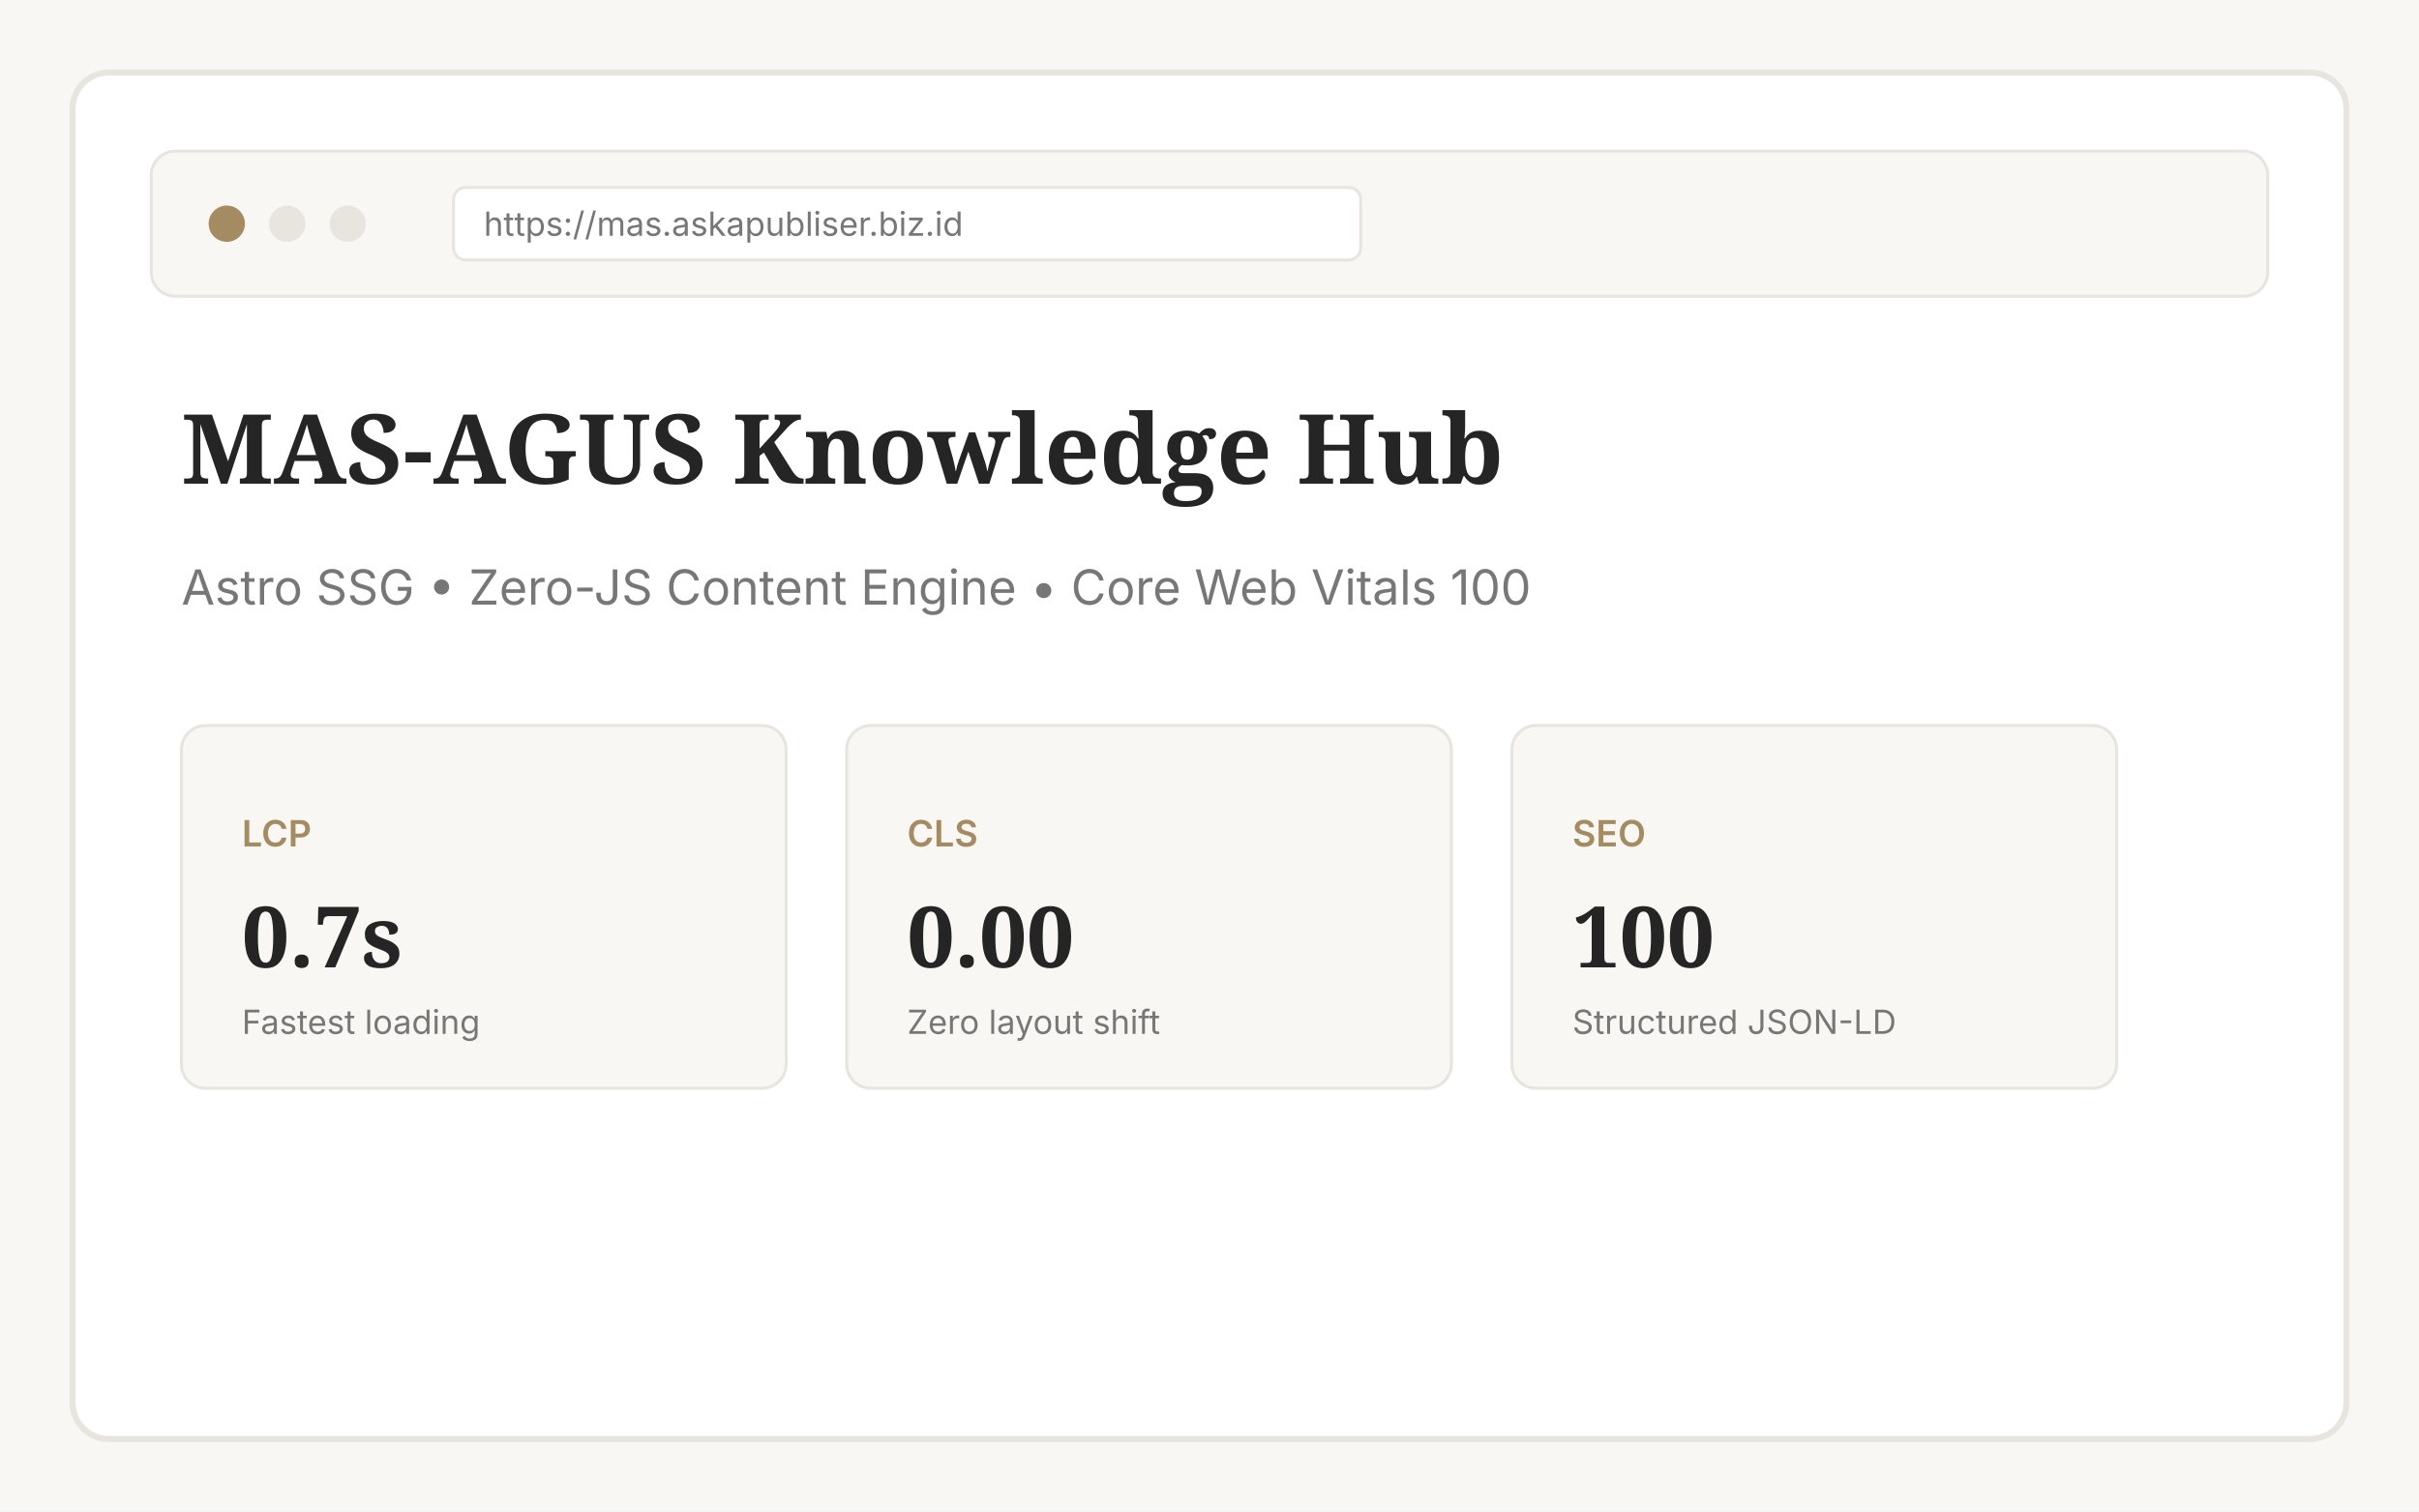
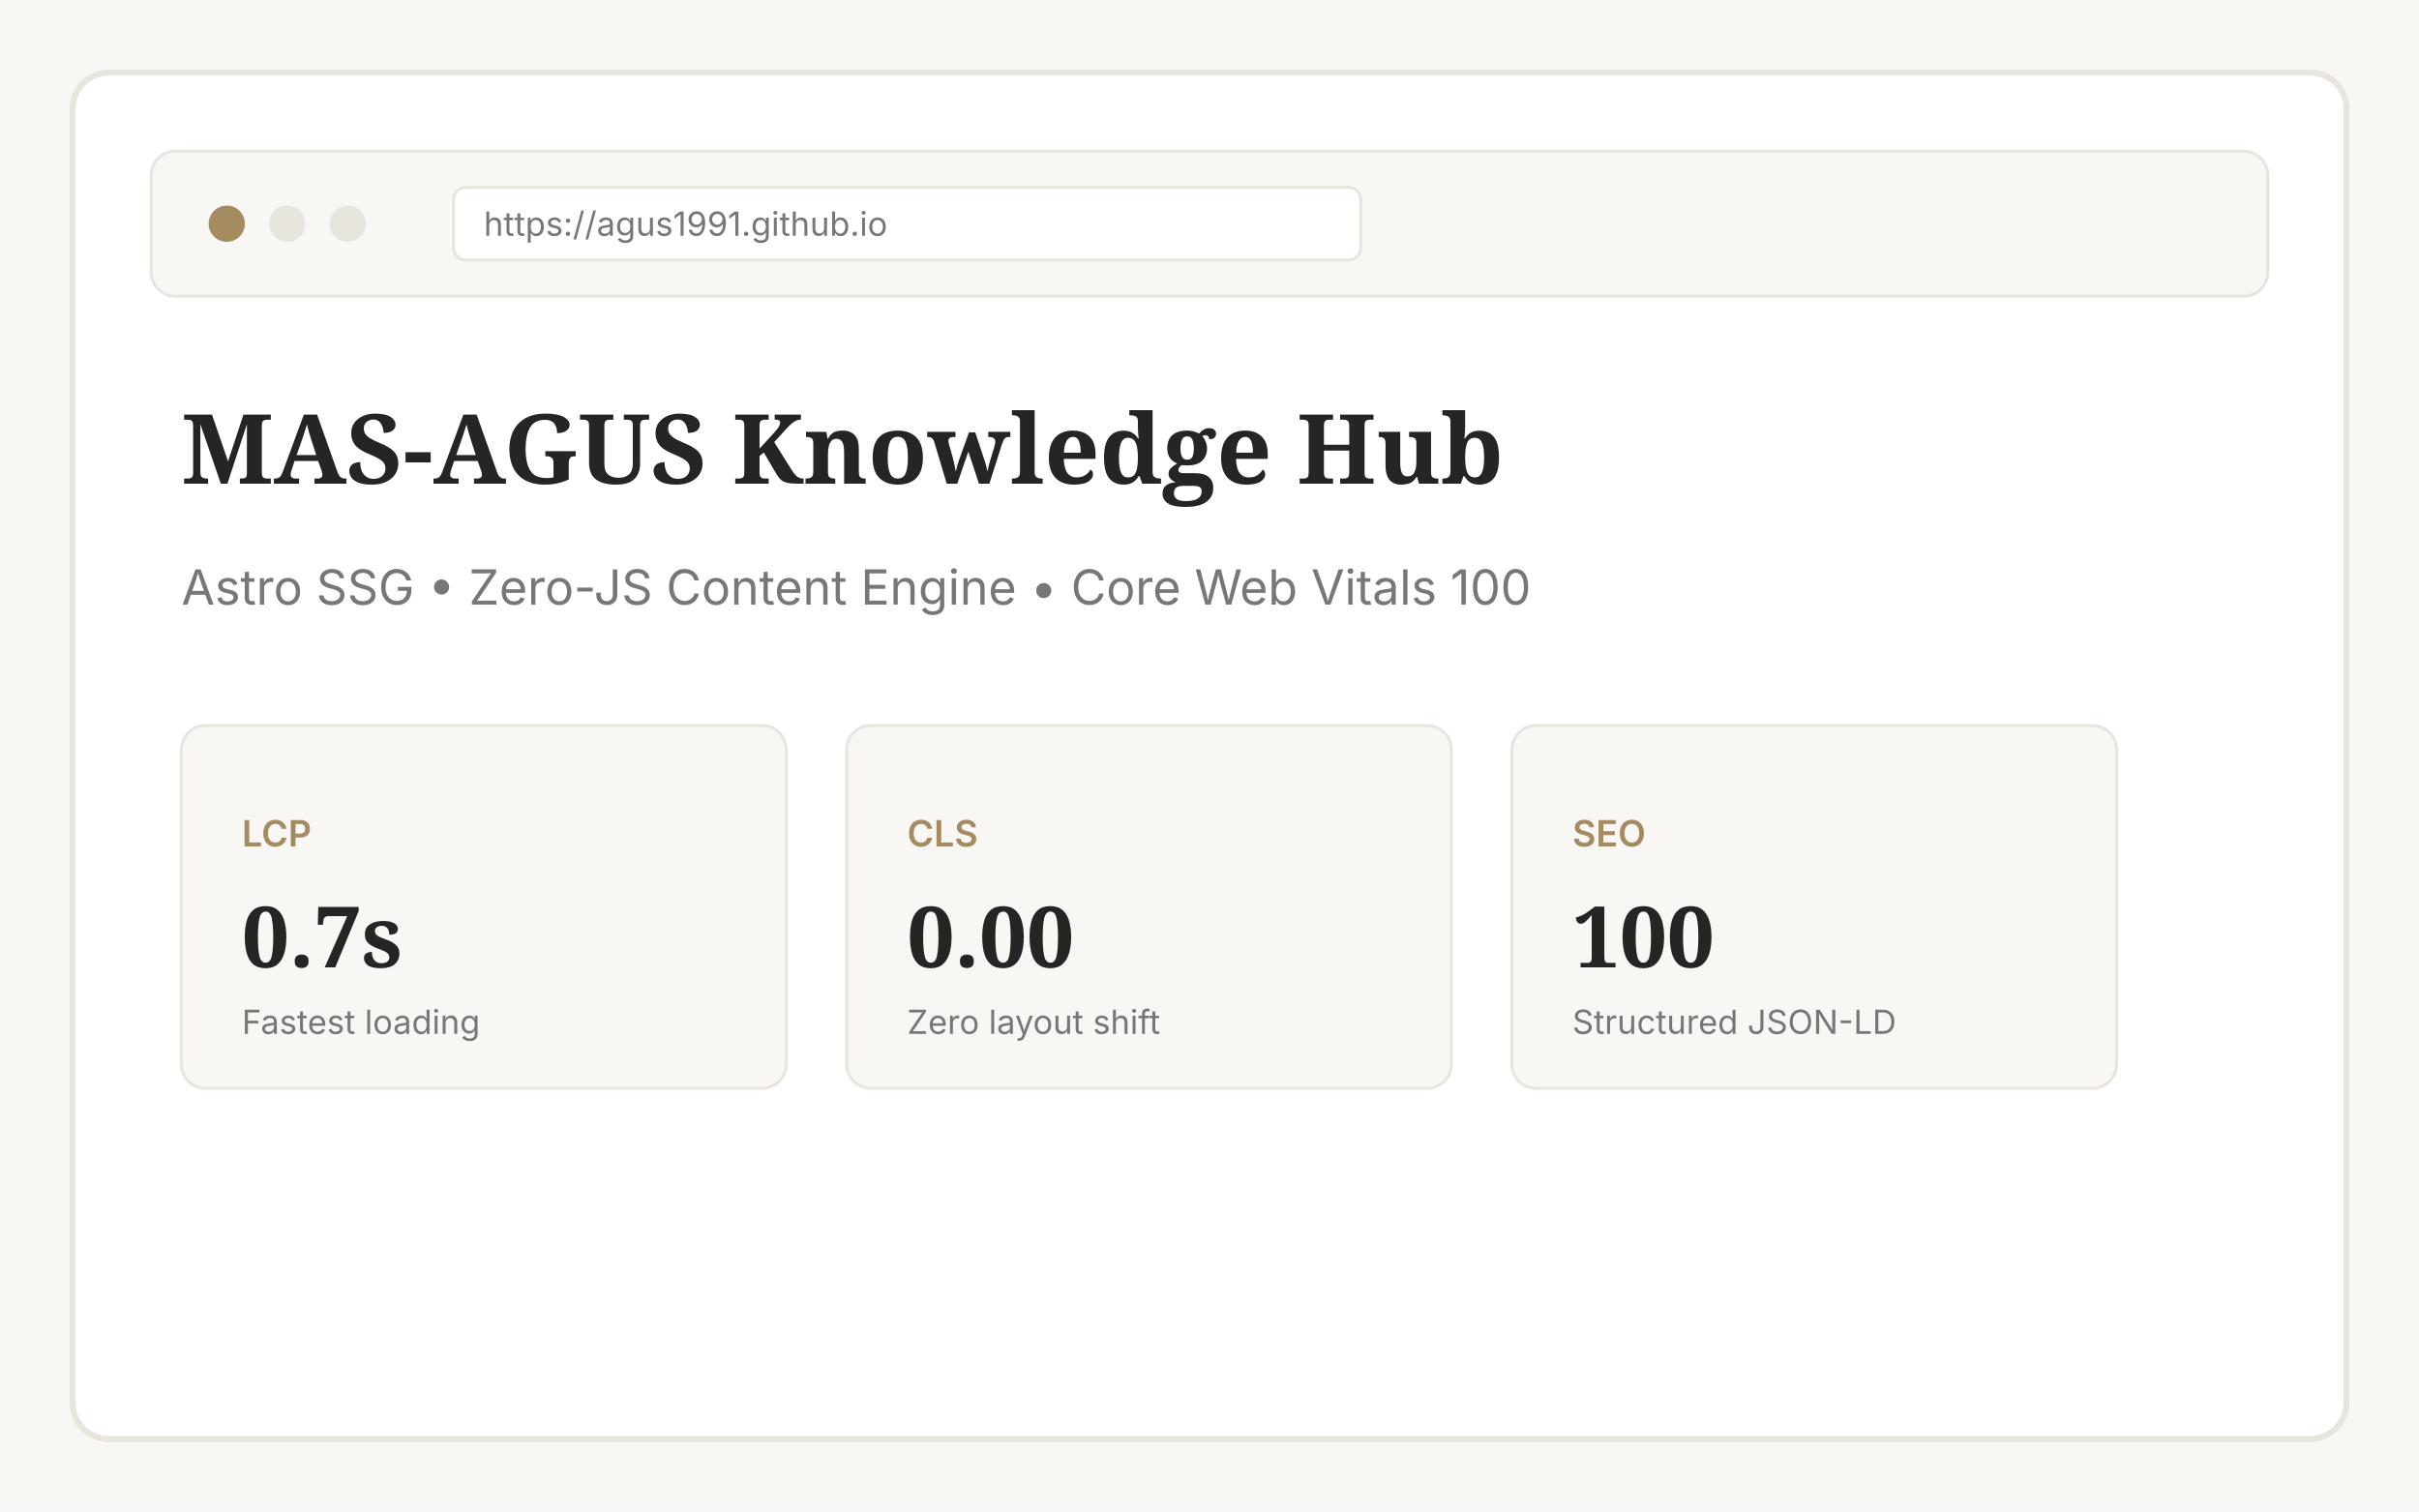
<svg xmlns="http://www.w3.org/2000/svg" viewBox="0 0 800 500" width="800" height="500">
  <rect width="800" height="500" fill="#F8F7F4" />
  <rect x="24" y="24" width="752" height="452" rx="12" fill="#FFFFFF" stroke="#E8E5DF" stroke-width="2" />
  <rect x="50" y="50" width="700" height="48" rx="8" fill="#F8F7F4" stroke="#E8E5DF" />
  <circle cx="75" cy="74" r="6" fill="#A58B62" />
  <circle cx="95" cy="74" r="6" fill="#E8E5DF" />
  <circle cx="115" cy="74" r="6" fill="#E8E5DF" />
  <rect x="150" y="62" width="300" height="24" rx="4" fill="#FFFFFF" stroke="#E8E5DF" />
-   <text x="160" y="78" font-family="Inter, sans-serif" font-size="11" fill="#777777">https://mas.askapubliser.biz.id</text>
+   <text x="160" y="78" font-family="Inter, sans-serif" font-size="11" fill="#777777">https://agus1991.github.io</text>
  <text x="60" y="160" font-family="Lora, Georgia, serif" font-size="32" font-weight="700" fill="#252525">MAS-AGUS Knowledge Hub</text>
  <text x="60" y="200" font-family="Inter, sans-serif" font-size="16" fill="#777777">Astro SSG • Zero-JS Content Engine • Core Web Vitals 100</text>
  <g transform="translate(60, 240)">
    <rect x="0" y="0" width="200" height="120" rx="8" fill="#F8F7F4" stroke="#E8E5DF" />
    <text x="20" y="40" font-family="Inter, sans-serif" font-size="12" font-weight="600" fill="#A58B62">LCP</text>
    <text x="20" y="80" font-family="Lora, Georgia, serif" font-size="28" font-weight="700" fill="#252525">0.7s</text>
    <text x="20" y="102" font-family="Inter, sans-serif" font-size="11" fill="#777777">Fastest loading</text>
    <rect x="220" y="0" width="200" height="120" rx="8" fill="#F8F7F4" stroke="#E8E5DF" />
    <text x="240" y="40" font-family="Inter, sans-serif" font-size="12" font-weight="600" fill="#A58B62">CLS</text>
    <text x="240" y="80" font-family="Lora, Georgia, serif" font-size="28" font-weight="700" fill="#252525">0.00</text>
    <text x="240" y="102" font-family="Inter, sans-serif" font-size="11" fill="#777777">Zero layout shift</text>
    <rect x="440" y="0" width="200" height="120" rx="8" fill="#F8F7F4" stroke="#E8E5DF" />
    <text x="460" y="40" font-family="Inter, sans-serif" font-size="12" font-weight="600" fill="#A58B62">SEO</text>
    <text x="460" y="80" font-family="Lora, Georgia, serif" font-size="28" font-weight="700" fill="#252525">100</text>
    <text x="460" y="102" font-family="Inter, sans-serif" font-size="11" fill="#777777">Structured JSON-LD</text>
  </g>
</svg>
